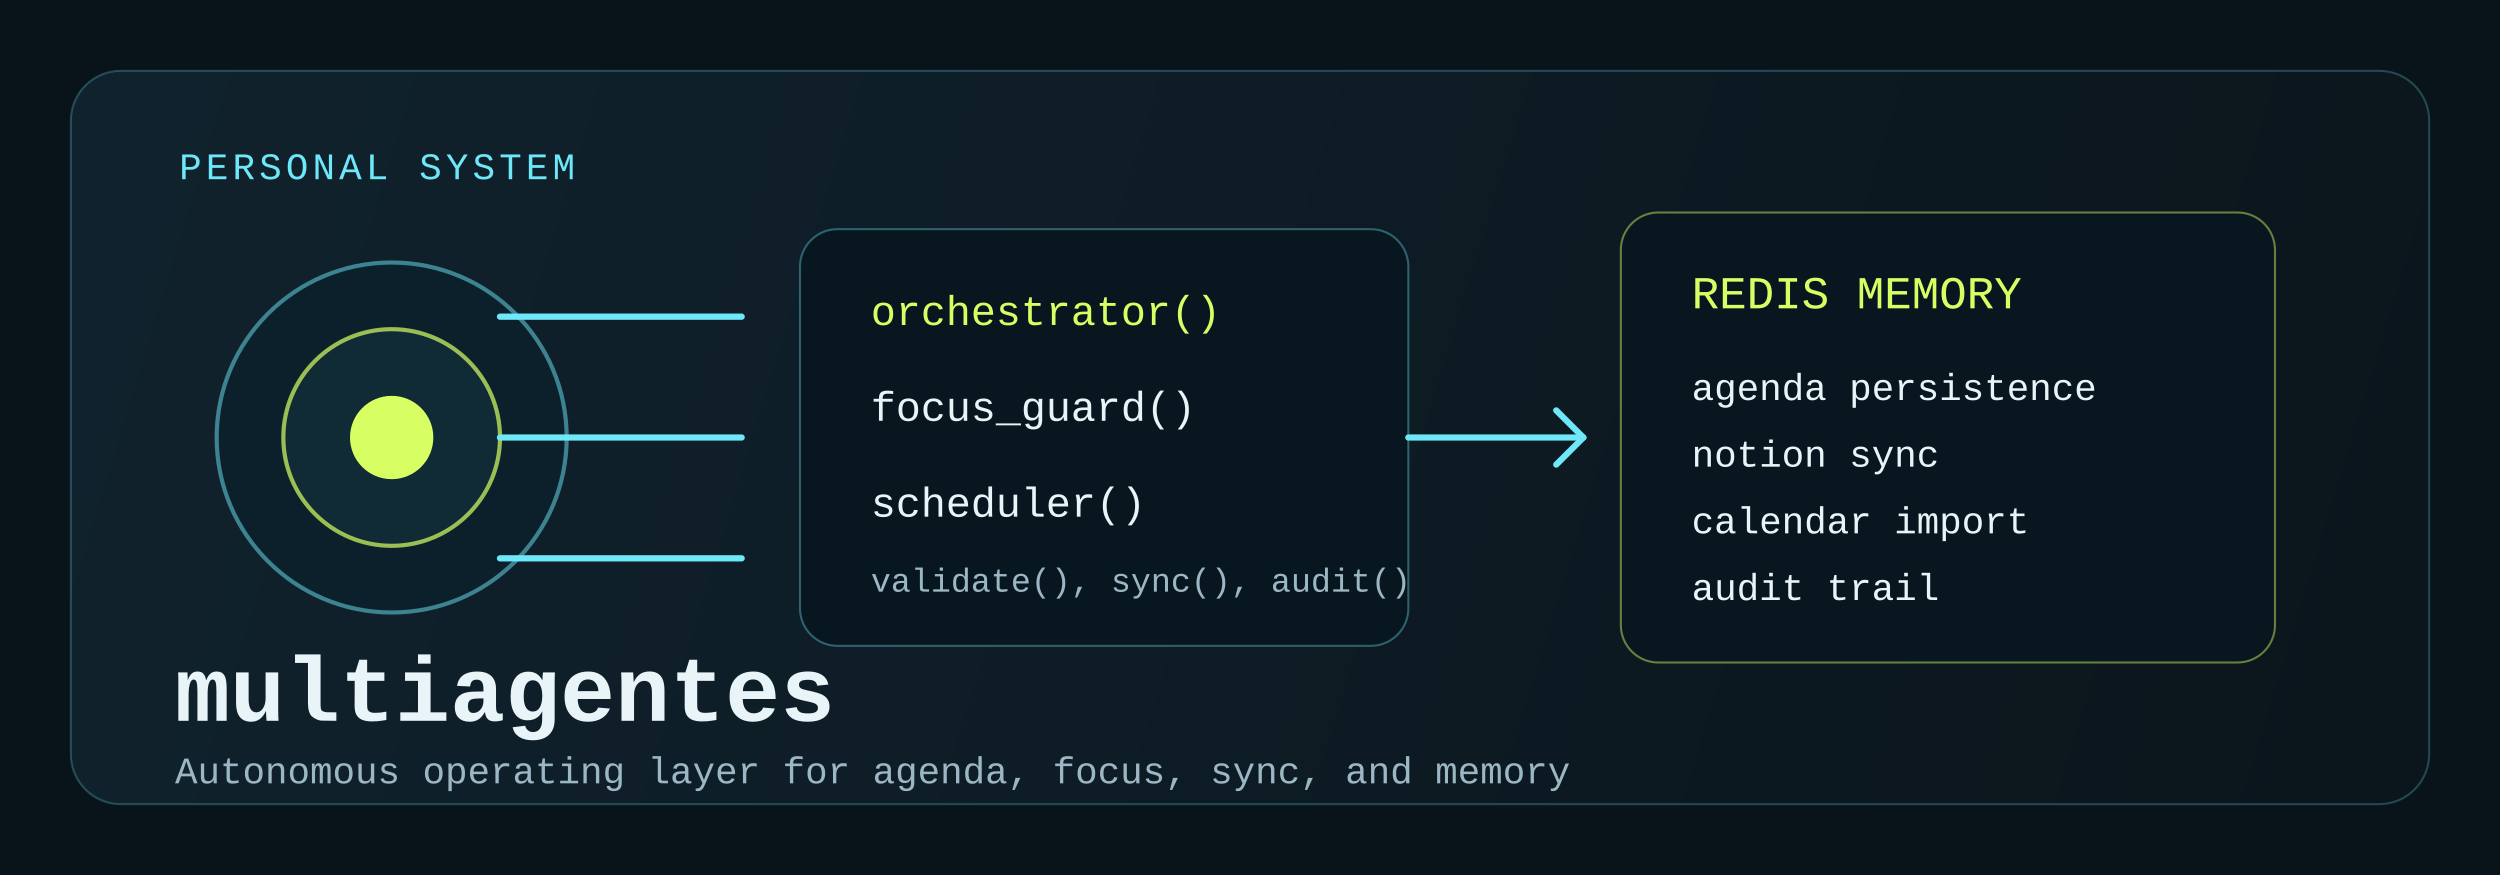
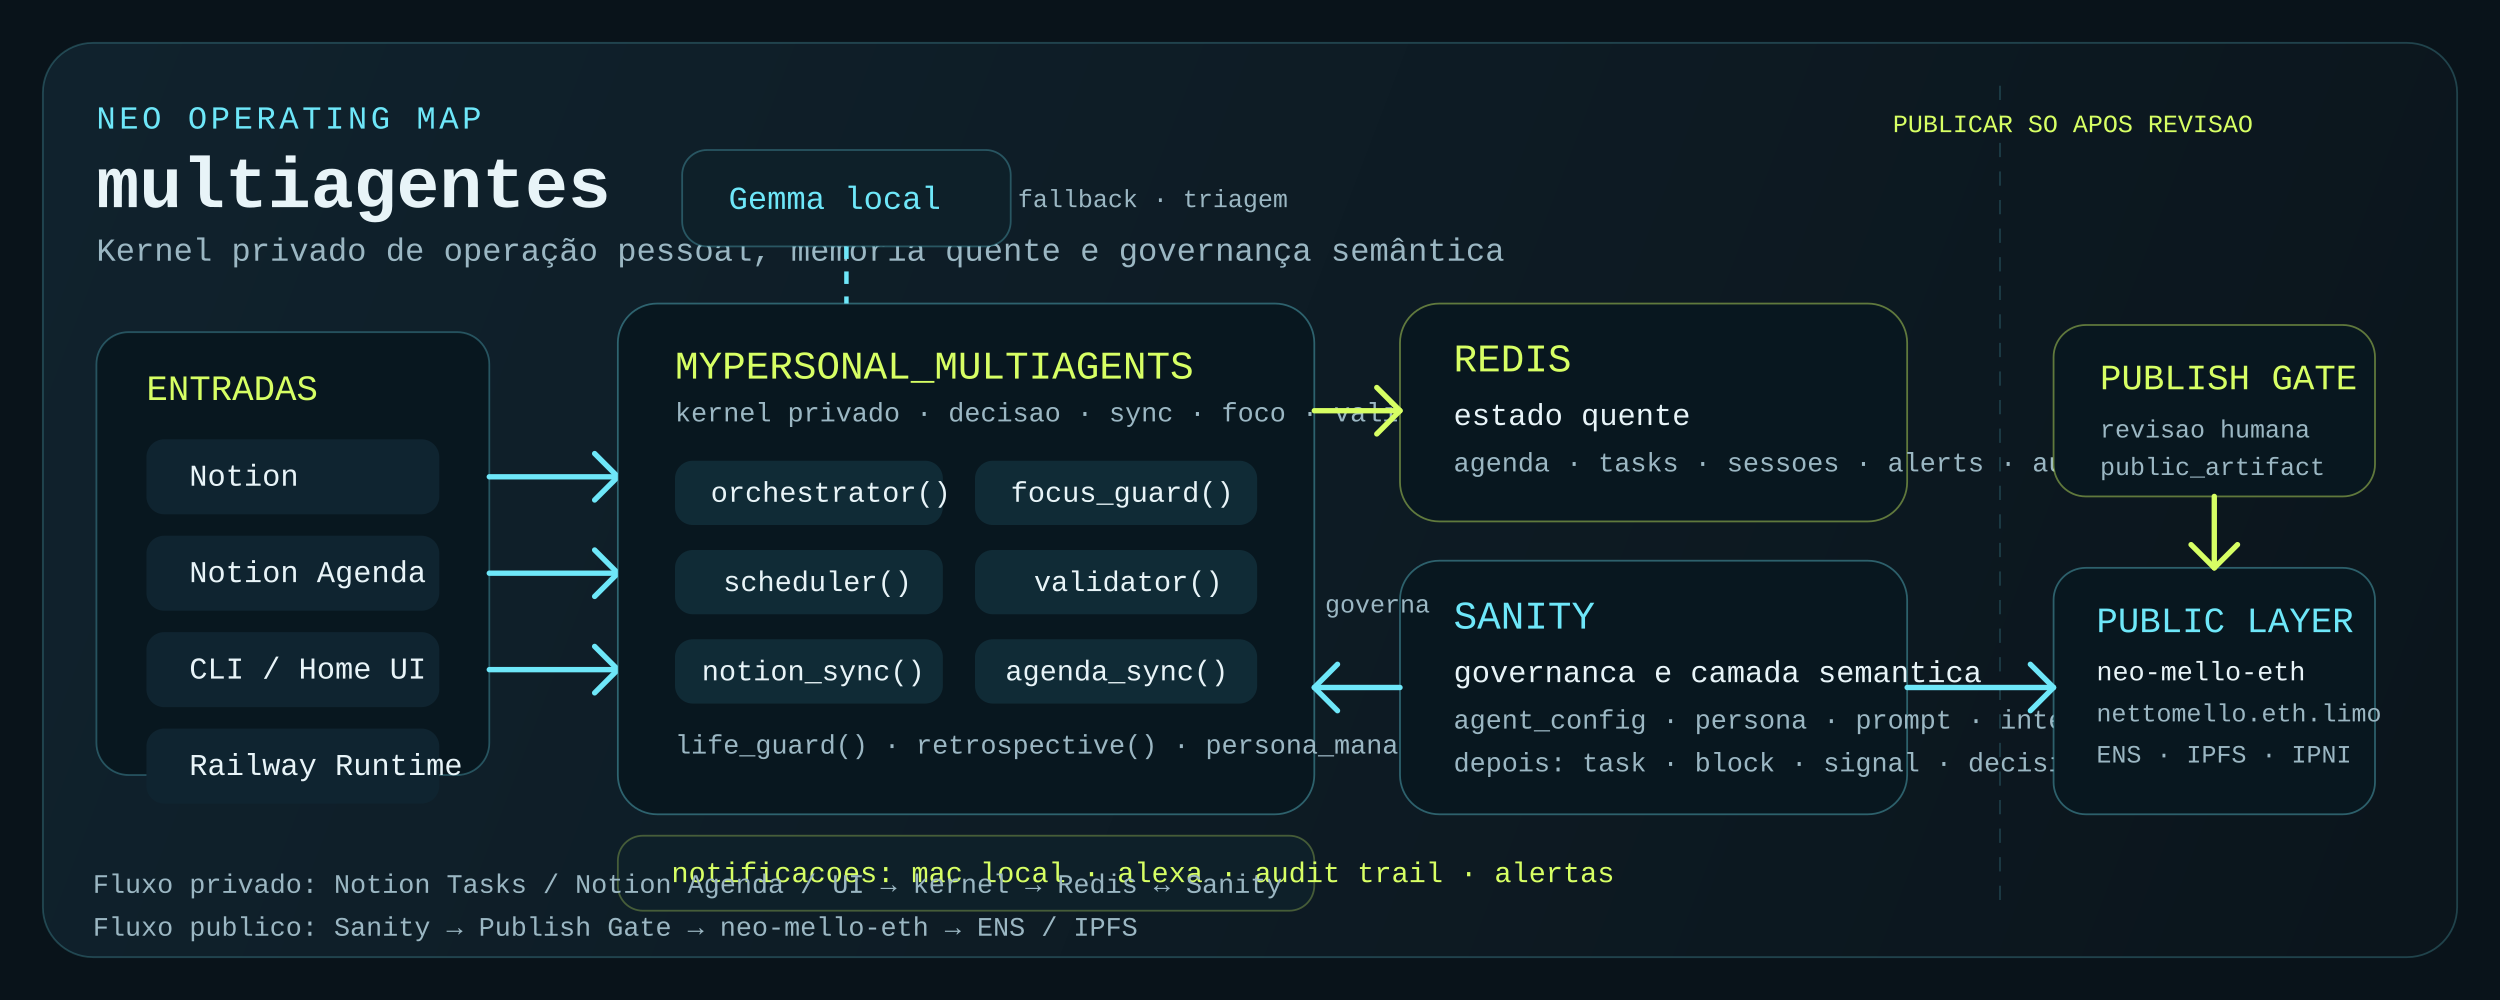
- <svg xmlns="http://www.w3.org/2000/svg" width="1200" height="420" viewBox="0 0 1200 420" fill="none">
-   <rect width="1200" height="420" fill="#09131A" />
-   <rect x="34" y="34" width="1132" height="352" rx="24" fill="url(#bg)" />
-   <rect x="34" y="34" width="1132" height="352" rx="24" stroke="#6EE7F9" stroke-opacity="0.25" />
-   <circle cx="188" cy="210" r="84" fill="#0B202A" stroke="#6EE7F9" stroke-opacity="0.5" stroke-width="2" />
-   <circle cx="188" cy="210" r="52" fill="#102B36" stroke="#D7FF64" stroke-opacity="0.7" stroke-width="2" />
-   <circle cx="188" cy="210" r="20" fill="#D7FF64" />
-   <path d="M240 152H356" stroke="#6EE7F9" stroke-width="3" stroke-linecap="round" />
-   <path d="M240 210H356" stroke="#6EE7F9" stroke-width="3" stroke-linecap="round" />
-   <path d="M240 268H356" stroke="#6EE7F9" stroke-width="3" stroke-linecap="round" />
-   <rect x="384" y="110" width="292" height="200" rx="18" fill="#08171F" stroke="#6EE7F9" stroke-opacity="0.35" />
-   <text x="418" y="156" fill="#D7FF64" font-family="ui-monospace, SFMono-Regular, Menlo, Monaco, Consolas, Liberation Mono, monospace" font-size="20">orchestrator()</text>
-   <text x="418" y="202" fill="#E8F4F8" font-family="ui-monospace, SFMono-Regular, Menlo, Monaco, Consolas, Liberation Mono, monospace" font-size="20">focus_guard()</text>
-   <text x="418" y="248" fill="#E8F4F8" font-family="ui-monospace, SFMono-Regular, Menlo, Monaco, Consolas, Liberation Mono, monospace" font-size="20">scheduler()</text>
-   <text x="418" y="284" fill="#9BB7C3" font-family="ui-monospace, SFMono-Regular, Menlo, Monaco, Consolas, Liberation Mono, monospace" font-size="16">validate(), sync(), audit()</text>
-   <path d="M676 210H760" stroke="#6EE7F9" stroke-width="3" stroke-linecap="round" />
-   <path d="M747 197L760 210L747 223" stroke="#6EE7F9" stroke-width="3" stroke-linecap="round" stroke-linejoin="round" />
-   <rect x="778" y="102" width="314" height="216" rx="18" fill="#08171F" stroke="#D7FF64" stroke-opacity="0.45" />
-   <text x="812" y="148" fill="#D7FF64" font-family="ui-monospace, SFMono-Regular, Menlo, Monaco, Consolas, Liberation Mono, monospace" font-size="22">REDIS MEMORY</text>
-   <text x="812" y="192" fill="#E8F4F8" font-family="ui-monospace, SFMono-Regular, Menlo, Monaco, Consolas, Liberation Mono, monospace" font-size="18">agenda persistence</text>
-   <text x="812" y="224" fill="#E8F4F8" font-family="ui-monospace, SFMono-Regular, Menlo, Monaco, Consolas, Liberation Mono, monospace" font-size="18">notion sync</text>
-   <text x="812" y="256" fill="#E8F4F8" font-family="ui-monospace, SFMono-Regular, Menlo, Monaco, Consolas, Liberation Mono, monospace" font-size="18">calendar import</text>
-   <text x="812" y="288" fill="#E8F4F8" font-family="ui-monospace, SFMono-Regular, Menlo, Monaco, Consolas, Liberation Mono, monospace" font-size="18">audit trail</text>
-   <text x="86" y="86" fill="#6EE7F9" font-family="ui-monospace, SFMono-Regular, Menlo, Monaco, Consolas, Liberation Mono, monospace" font-size="18" letter-spacing="2">PERSONAL SYSTEM</text>
-   <text x="84" y="346" fill="#E8F4F8" font-family="ui-monospace, SFMono-Regular, Menlo, Monaco, Consolas, Liberation Mono, monospace" font-size="44" font-weight="700">multiagentes</text>
-   <text x="84" y="376" fill="#9BB7C3" font-family="ui-monospace, SFMono-Regular, Menlo, Monaco, Consolas, Liberation Mono, monospace" font-size="18">Autonomous operating layer for agenda, focus, sync, and memory</text>
+ <svg xmlns="http://www.w3.org/2000/svg" width="1400" height="560" viewBox="0 0 1400 560" fill="none">
+   <rect width="1400" height="560" fill="#09131A" />
+   <rect x="24" y="24" width="1352" height="512" rx="28" fill="url(#bg)" stroke="#6EE7F9" stroke-opacity="0.22" />
+   <text x="54" y="72" fill="#6EE7F9" font-family="ui-monospace, SFMono-Regular, Menlo, Monaco, Consolas, Liberation Mono, monospace" font-size="18" letter-spacing="2">NEO OPERATING MAP</text>
+   <text x="54" y="116" fill="#E8F4F8" font-family="ui-monospace, SFMono-Regular, Menlo, Monaco, Consolas, Liberation Mono, monospace" font-size="40" font-weight="700">multiagentes</text>
+   <text x="54" y="146" fill="#9BB7C3" font-family="ui-monospace, SFMono-Regular, Menlo, Monaco, Consolas, Liberation Mono, monospace" font-size="18">Kernel privado de operação pessoal, memória quente e governança semântica</text>
+   <path d="M1120 48V512" stroke="#6EE7F9" stroke-opacity="0.18" stroke-dasharray="8 8" />
+   <text x="1060" y="74" fill="#D7FF64" font-family="ui-monospace, SFMono-Regular, Menlo, Monaco, Consolas, Liberation Mono, monospace" font-size="14">PUBLICAR SO APOS REVISAO</text>
+   <rect x="54" y="186" width="220" height="248" rx="18" fill="#08171F" stroke="#6EE7F9" stroke-opacity="0.28" />
+   <text x="82" y="224" fill="#D7FF64" font-family="ui-monospace, SFMono-Regular, Menlo, Monaco, Consolas, Liberation Mono, monospace" font-size="20">ENTRADAS</text>
+   <rect x="82" y="246" width="164" height="42" rx="10" fill="#0F2430" />
+   <text x="106" y="272" fill="#E8F4F8" font-family="ui-monospace, SFMono-Regular, Menlo, Monaco, Consolas, Liberation Mono, monospace" font-size="17">Notion</text>
+   <rect x="82" y="300" width="164" height="42" rx="10" fill="#0F2430" />
+   <text x="106" y="326" fill="#E8F4F8" font-family="ui-monospace, SFMono-Regular, Menlo, Monaco, Consolas, Liberation Mono, monospace" font-size="17">Notion Agenda</text>
+   <rect x="82" y="354" width="164" height="42" rx="10" fill="#0F2430" />
+   <text x="106" y="380" fill="#E8F4F8" font-family="ui-monospace, SFMono-Regular, Menlo, Monaco, Consolas, Liberation Mono, monospace" font-size="17">CLI / Home UI</text>
+   <rect x="82" y="408" width="164" height="42" rx="10" fill="#0F2430" />
+   <text x="106" y="434" fill="#E8F4F8" font-family="ui-monospace, SFMono-Regular, Menlo, Monaco, Consolas, Liberation Mono, monospace" font-size="17">Railway Runtime</text>
+   <path d="M274 267H346" stroke="#6EE7F9" stroke-width="3" stroke-linecap="round" />
+   <path d="M333 254L346 267L333 280" stroke="#6EE7F9" stroke-width="3" stroke-linecap="round" stroke-linejoin="round" />
+   <path d="M274 321H346" stroke="#6EE7F9" stroke-width="3" stroke-linecap="round" />
+   <path d="M333 308L346 321L333 334" stroke="#6EE7F9" stroke-width="3" stroke-linecap="round" stroke-linejoin="round" />
+   <path d="M274 375H346" stroke="#6EE7F9" stroke-width="3" stroke-linecap="round" />
+   <path d="M333 362L346 375L333 388" stroke="#6EE7F9" stroke-width="3" stroke-linecap="round" stroke-linejoin="round" />
+   <rect x="346" y="170" width="390" height="286" rx="22" fill="#08171F" stroke="#6EE7F9" stroke-opacity="0.35" />
+   <text x="378" y="212" fill="#D7FF64" font-family="ui-monospace, SFMono-Regular, Menlo, Monaco, Consolas, Liberation Mono, monospace" font-size="22">MYPERSONAL_MULTIAGENTS</text>
+   <text x="378" y="236" fill="#9BB7C3" font-family="ui-monospace, SFMono-Regular, Menlo, Monaco, Consolas, Liberation Mono, monospace" font-size="15">kernel privado · decisao · sync · foco · validacao</text>
+   <rect x="378" y="258" width="150" height="36" rx="10" fill="#102B36" />
+   <text x="398" y="281" fill="#E8F4F8" font-family="ui-monospace, SFMono-Regular, Menlo, Monaco, Consolas, Liberation Mono, monospace" font-size="16">orchestrator()</text>
+   <rect x="546" y="258" width="158" height="36" rx="10" fill="#102B36" />
+   <text x="566" y="281" fill="#E8F4F8" font-family="ui-monospace, SFMono-Regular, Menlo, Monaco, Consolas, Liberation Mono, monospace" font-size="16">focus_guard()</text>
+   <rect x="378" y="308" width="150" height="36" rx="10" fill="#102B36" />
+   <text x="405" y="331" fill="#E8F4F8" font-family="ui-monospace, SFMono-Regular, Menlo, Monaco, Consolas, Liberation Mono, monospace" font-size="16">scheduler()</text>
+   <rect x="546" y="308" width="158" height="36" rx="10" fill="#102B36" />
+   <text x="579" y="331" fill="#E8F4F8" font-family="ui-monospace, SFMono-Regular, Menlo, Monaco, Consolas, Liberation Mono, monospace" font-size="16">validator()</text>
+   <rect x="378" y="358" width="150" height="36" rx="10" fill="#102B36" />
+   <text x="393" y="381" fill="#E8F4F8" font-family="ui-monospace, SFMono-Regular, Menlo, Monaco, Consolas, Liberation Mono, monospace" font-size="16">notion_sync()</text>
+   <rect x="546" y="358" width="158" height="36" rx="10" fill="#102B36" />
+   <text x="563" y="381" fill="#E8F4F8" font-family="ui-monospace, SFMono-Regular, Menlo, Monaco, Consolas, Liberation Mono, monospace" font-size="16">agenda_sync()</text>
+   <text x="378" y="422" fill="#9BB7C3" font-family="ui-monospace, SFMono-Regular, Menlo, Monaco, Consolas, Liberation Mono, monospace" font-size="15">life_guard() · retrospective() · persona_manager()</text>
+   <rect x="346" y="468" width="390" height="42" rx="14" fill="#0E2029" stroke="#D7FF64" stroke-opacity="0.28" />
+   <text x="376" y="494" fill="#D7FF64" font-family="ui-monospace, SFMono-Regular, Menlo, Monaco, Consolas, Liberation Mono, monospace" font-size="16">notificacoes: mac local · alexa · audit trail · alertas</text>
+   <rect x="784" y="170" width="284" height="122" rx="22" fill="#08171F" stroke="#D7FF64" stroke-opacity="0.42" />
+   <text x="814" y="208" fill="#D7FF64" font-family="ui-monospace, SFMono-Regular, Menlo, Monaco, Consolas, Liberation Mono, monospace" font-size="22">REDIS</text>
+   <text x="814" y="238" fill="#E8F4F8" font-family="ui-monospace, SFMono-Regular, Menlo, Monaco, Consolas, Liberation Mono, monospace" font-size="17">estado quente</text>
+   <text x="814" y="264" fill="#9BB7C3" font-family="ui-monospace, SFMono-Regular, Menlo, Monaco, Consolas, Liberation Mono, monospace" font-size="15">agenda · tasks · sessoes · alerts · audit</text>
+   <rect x="784" y="314" width="284" height="142" rx="22" fill="#08171F" stroke="#6EE7F9" stroke-opacity="0.35" />
+   <text x="814" y="352" fill="#6EE7F9" font-family="ui-monospace, SFMono-Regular, Menlo, Monaco, Consolas, Liberation Mono, monospace" font-size="22">SANITY</text>
+   <text x="814" y="382" fill="#E8F4F8" font-family="ui-monospace, SFMono-Regular, Menlo, Monaco, Consolas, Liberation Mono, monospace" font-size="17">governanca e camada semantica</text>
+   <text x="814" y="408" fill="#9BB7C3" font-family="ui-monospace, SFMono-Regular, Menlo, Monaco, Consolas, Liberation Mono, monospace" font-size="15">agent_config · persona · prompt · intervention_script</text>
+   <text x="814" y="432" fill="#9BB7C3" font-family="ui-monospace, SFMono-Regular, Menlo, Monaco, Consolas, Liberation Mono, monospace" font-size="15">depois: task · block · signal · decision · source</text>
+   <path d="M736 230H784" stroke="#D7FF64" stroke-width="3" stroke-linecap="round" />
+   <path d="M771 217L784 230L771 243" stroke="#D7FF64" stroke-width="3" stroke-linecap="round" stroke-linejoin="round" />
+   <path d="M784 385H736" stroke="#6EE7F9" stroke-width="3" stroke-linecap="round" />
+   <path d="M749 372L736 385L749 398" stroke="#6EE7F9" stroke-width="3" stroke-linecap="round" stroke-linejoin="round" />
+   <text x="742" y="343" fill="#9BB7C3" font-family="ui-monospace, SFMono-Regular, Menlo, Monaco, Consolas, Liberation Mono, monospace" font-size="14">governa</text>
+   <rect x="382" y="84" width="184" height="54" rx="14" fill="#0E2029" stroke="#6EE7F9" stroke-opacity="0.28" />
+   <text x="408" y="117" fill="#6EE7F9" font-family="ui-monospace, SFMono-Regular, Menlo, Monaco, Consolas, Liberation Mono, monospace" font-size="18">Gemma local</text>
+   <text x="570" y="116" fill="#9BB7C3" font-family="ui-monospace, SFMono-Regular, Menlo, Monaco, Consolas, Liberation Mono, monospace" font-size="14">fallback · triagem</text>
+   <path d="M474 138V170" stroke="#6EE7F9" stroke-width="2.5" stroke-dasharray="7 7" />
+   <rect x="1150" y="182" width="180" height="96" rx="18" fill="#08171F" stroke="#D7FF64" stroke-opacity="0.42" />
+   <text x="1176" y="218" fill="#D7FF64" font-family="ui-monospace, SFMono-Regular, Menlo, Monaco, Consolas, Liberation Mono, monospace" font-size="20">PUBLISH GATE</text>
+   <text x="1176" y="245" fill="#9BB7C3" font-family="ui-monospace, SFMono-Regular, Menlo, Monaco, Consolas, Liberation Mono, monospace" font-size="14">revisao humana</text>
+   <text x="1176" y="266" fill="#9BB7C3" font-family="ui-monospace, SFMono-Regular, Menlo, Monaco, Consolas, Liberation Mono, monospace" font-size="14">public_artifact</text>
+   <rect x="1150" y="318" width="180" height="138" rx="18" fill="#08171F" stroke="#6EE7F9" stroke-opacity="0.35" />
+   <text x="1174" y="354" fill="#6EE7F9" font-family="ui-monospace, SFMono-Regular, Menlo, Monaco, Consolas, Liberation Mono, monospace" font-size="20">PUBLIC LAYER</text>
+   <text x="1174" y="381" fill="#E8F4F8" font-family="ui-monospace, SFMono-Regular, Menlo, Monaco, Consolas, Liberation Mono, monospace" font-size="15">neo-mello-eth</text>
+   <text x="1174" y="404" fill="#9BB7C3" font-family="ui-monospace, SFMono-Regular, Menlo, Monaco, Consolas, Liberation Mono, monospace" font-size="14">nettomello.eth.limo</text>
+   <text x="1174" y="427" fill="#9BB7C3" font-family="ui-monospace, SFMono-Regular, Menlo, Monaco, Consolas, Liberation Mono, monospace" font-size="14">ENS · IPFS · IPNI</text>
+   <path d="M1068 385H1150" stroke="#6EE7F9" stroke-width="3" stroke-linecap="round" />
+   <path d="M1137 372L1150 385L1137 398" stroke="#6EE7F9" stroke-width="3" stroke-linecap="round" stroke-linejoin="round" />
+   <path d="M1240 278V318" stroke="#D7FF64" stroke-width="3" stroke-linecap="round" />
+   <path d="M1227 305L1240 318L1253 305" stroke="#D7FF64" stroke-width="3" stroke-linecap="round" stroke-linejoin="round" />
+   <text x="52" y="500" fill="#9BB7C3" font-family="ui-monospace, SFMono-Regular, Menlo, Monaco, Consolas, Liberation Mono, monospace" font-size="15">Fluxo privado: Notion Tasks / Notion Agenda / UI → kernel → Redis ↔ Sanity</text>
+   <text x="52" y="524" fill="#9BB7C3" font-family="ui-monospace, SFMono-Regular, Menlo, Monaco, Consolas, Liberation Mono, monospace" font-size="15">Fluxo publico: Sanity → Publish Gate → neo-mello-eth → ENS / IPFS</text>
  <defs>
-     <linearGradient id="bg" x1="62" y1="48" x2="1124" y2="372" gradientUnits="userSpaceOnUse">
+     <linearGradient id="bg" x1="42" y1="32" x2="1340" y2="528" gradientUnits="userSpaceOnUse">
      <stop stop-color="#10222D" />
      <stop offset="1" stop-color="#0B151C" />
    </linearGradient>
  </defs>
</svg>
